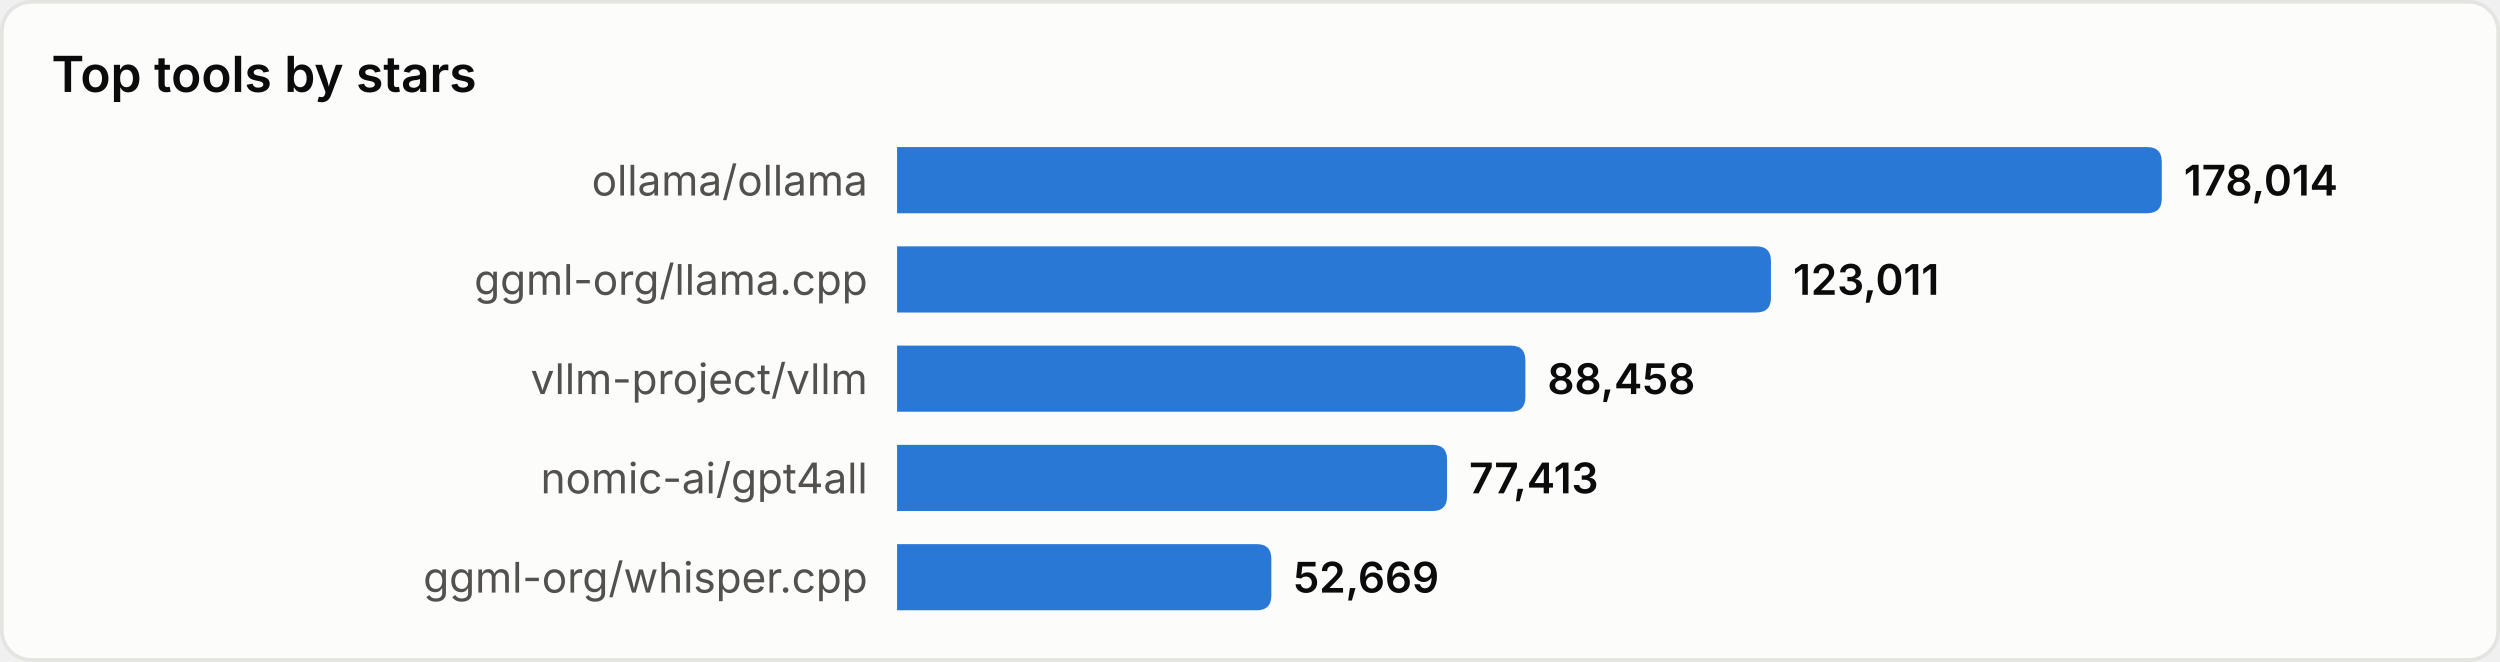
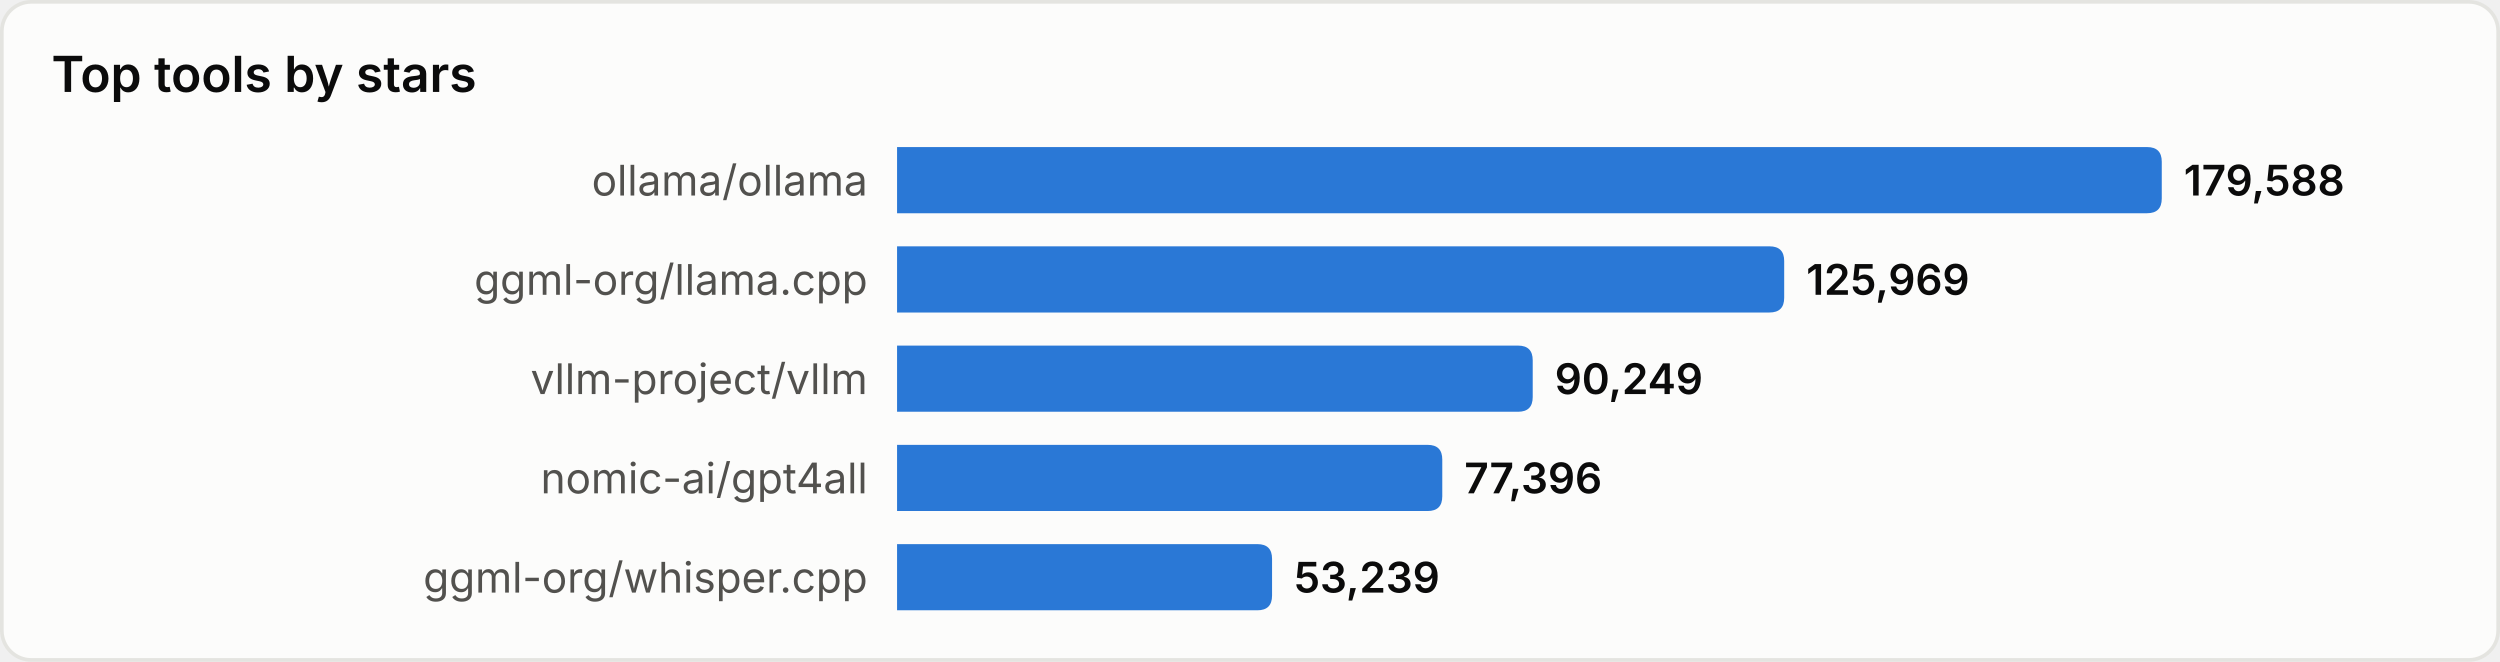
<svg xmlns="http://www.w3.org/2000/svg" width="680" height="180" viewBox="0 0 680 180" role="img" aria-label="Top tools by stars">
  <style>
text{font-family:system-ui,-apple-system,'Segoe UI',sans-serif}
.srf{fill:#fcfcfb;stroke:#e4e4e0}.ttl{fill:#0b0b0b;font-size:13.5px;font-weight:600}
.lbl{fill:#52514e;font-size:11.5px}.val{fill:#0b0b0b;font-size:11.5px;font-weight:600}
.bar{fill:#2a78d6}
@media(prefers-color-scheme:dark){
.srf{fill:#1a1a19;stroke:#33332f}.ttl{fill:#ffffff}
.lbl{fill:#c3c2b7}.val{fill:#ffffff}.bar{fill:#3987e5}
}
</style>
  <rect x="0.5" y="0.5" width="679" height="179" rx="8" class="srf" />
  <text x="14" y="25" class="ttl">Top tools by stars</text>
  <text x="236" y="49.0" class="lbl" text-anchor="end" dominant-baseline="central">ollama/ollama</text>
  <path d="M244,40 h340.0 q4,0 4,4 v10 q0,4 -4,4 h-340.0 z" class="bar" />
-   <text x="594.0" y="49.0" class="val" dominant-baseline="central">178,014</text>
+   <text x="594.0" y="49.0" class="val" dominant-baseline="central">179,588</text>
  <text x="236" y="76.0" class="lbl" text-anchor="end" dominant-baseline="central">ggml-org/llama.cpp</text>
-   <path d="M244,67 h233.7 q4,0 4,4 v10 q0,4 -4,4 h-233.7 z" class="bar" />
-   <text x="487.7" y="76.0" class="val" dominant-baseline="central">123,011</text>
+   <path d="M244,67 h237.3 q4,0 4,4 v10 q0,4 -4,4 h-237.3 z" class="bar" />
+   <text x="491.3" y="76.0" class="val" dominant-baseline="central">125,969</text>
  <text x="236" y="103.0" class="lbl" text-anchor="end" dominant-baseline="central">vllm-project/vllm</text>
-   <path d="M244,94 h166.9 q4,0 4,4 v10 q0,4 -4,4 h-166.9 z" class="bar" />
-   <text x="420.9" y="103.0" class="val" dominant-baseline="central">88,458</text>
+   <path d="M244,94 h168.9 q4,0 4,4 v10 q0,4 -4,4 h-168.9 z" class="bar" />
+   <text x="422.9" y="103.0" class="val" dominant-baseline="central">90,249</text>
  <text x="236" y="130.0" class="lbl" text-anchor="end" dominant-baseline="central">nomic-ai/gpt4all</text>
-   <path d="M244,121 h145.6 q4,0 4,4 v10 q0,4 -4,4 h-145.6 z" class="bar" />
-   <text x="399.6" y="130.0" class="val" dominant-baseline="central">77,413</text>
+   <path d="M244,121 h144.3 q4,0 4,4 v10 q0,4 -4,4 h-144.3 z" class="bar" />
+   <text x="398.3" y="130.0" class="val" dominant-baseline="central">77,396</text>
  <text x="236" y="157.0" class="lbl" text-anchor="end" dominant-baseline="central">ggml-org/whisper.cpp</text>
-   <path d="M244,148 h97.8 q4,0 4,4 v10 q0,4 -4,4 h-97.8 z" class="bar" />
-   <text x="351.8" y="157.0" class="val" dominant-baseline="central">52,669</text>
+   <path d="M244,148 h98.0 q4,0 4,4 v10 q0,4 -4,4 h-98.0 z" class="bar" />
+   <text x="352.0" y="157.0" class="val" dominant-baseline="central">53,239</text>
</svg>
